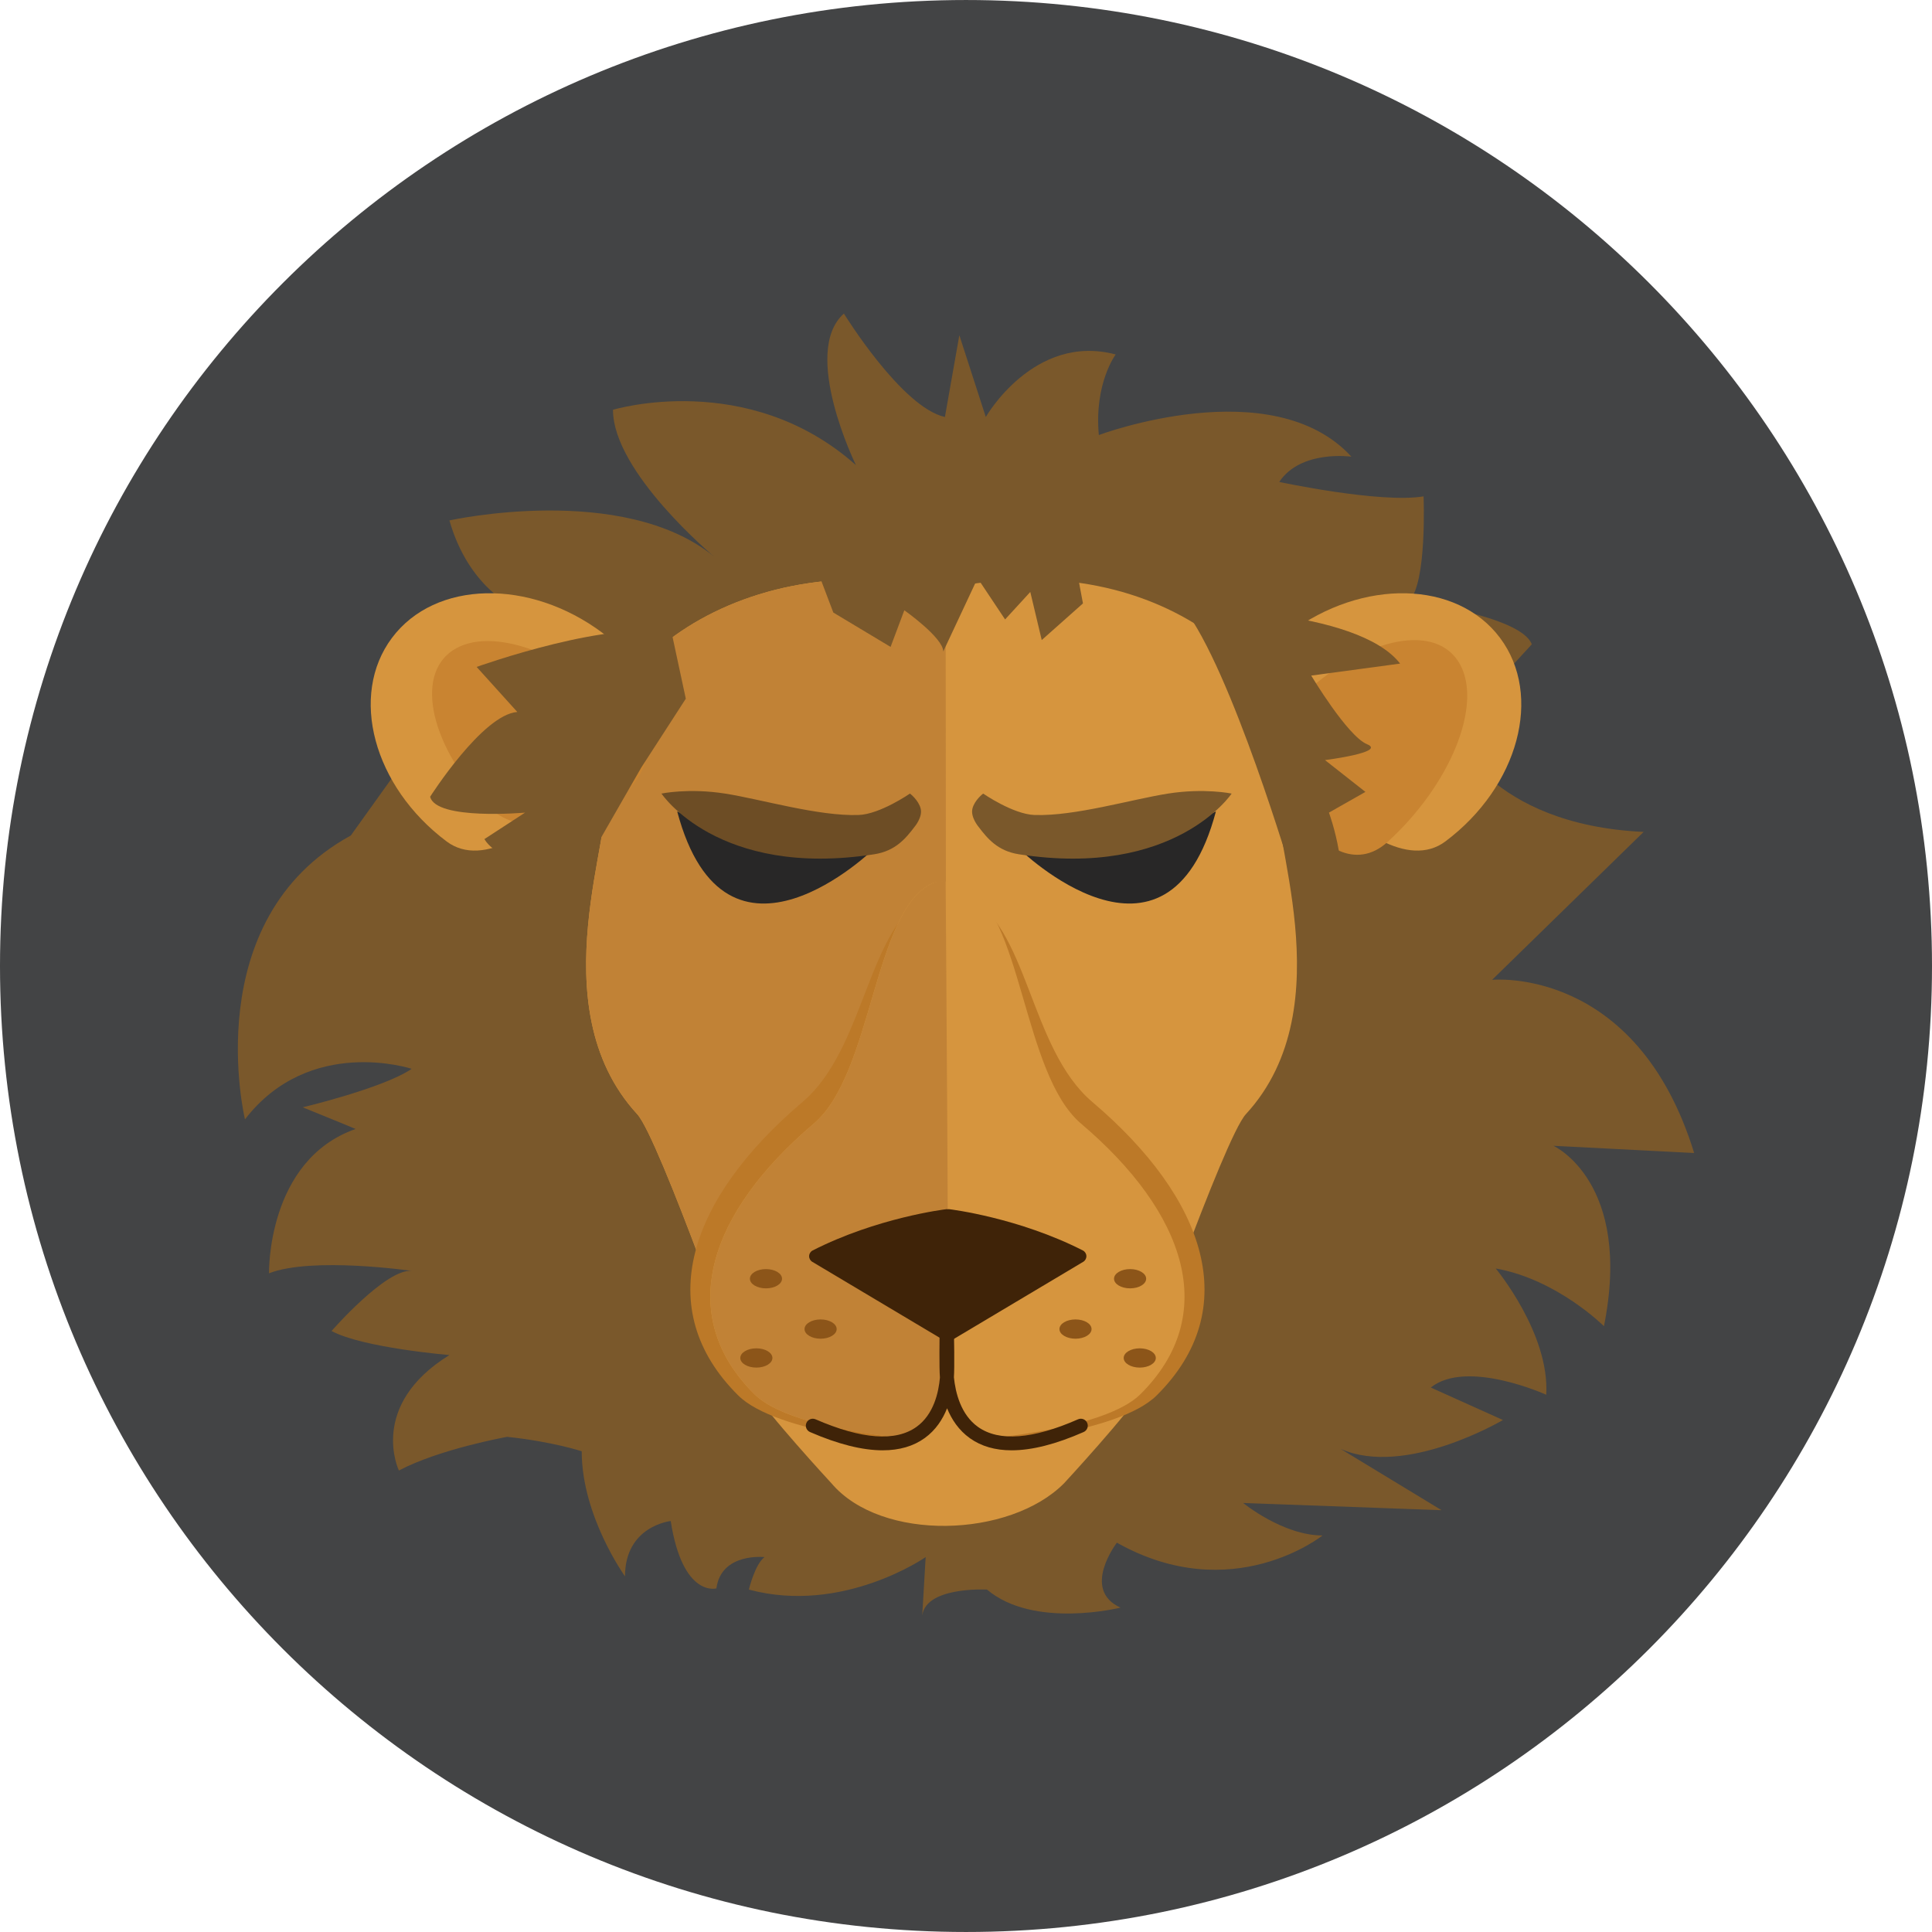
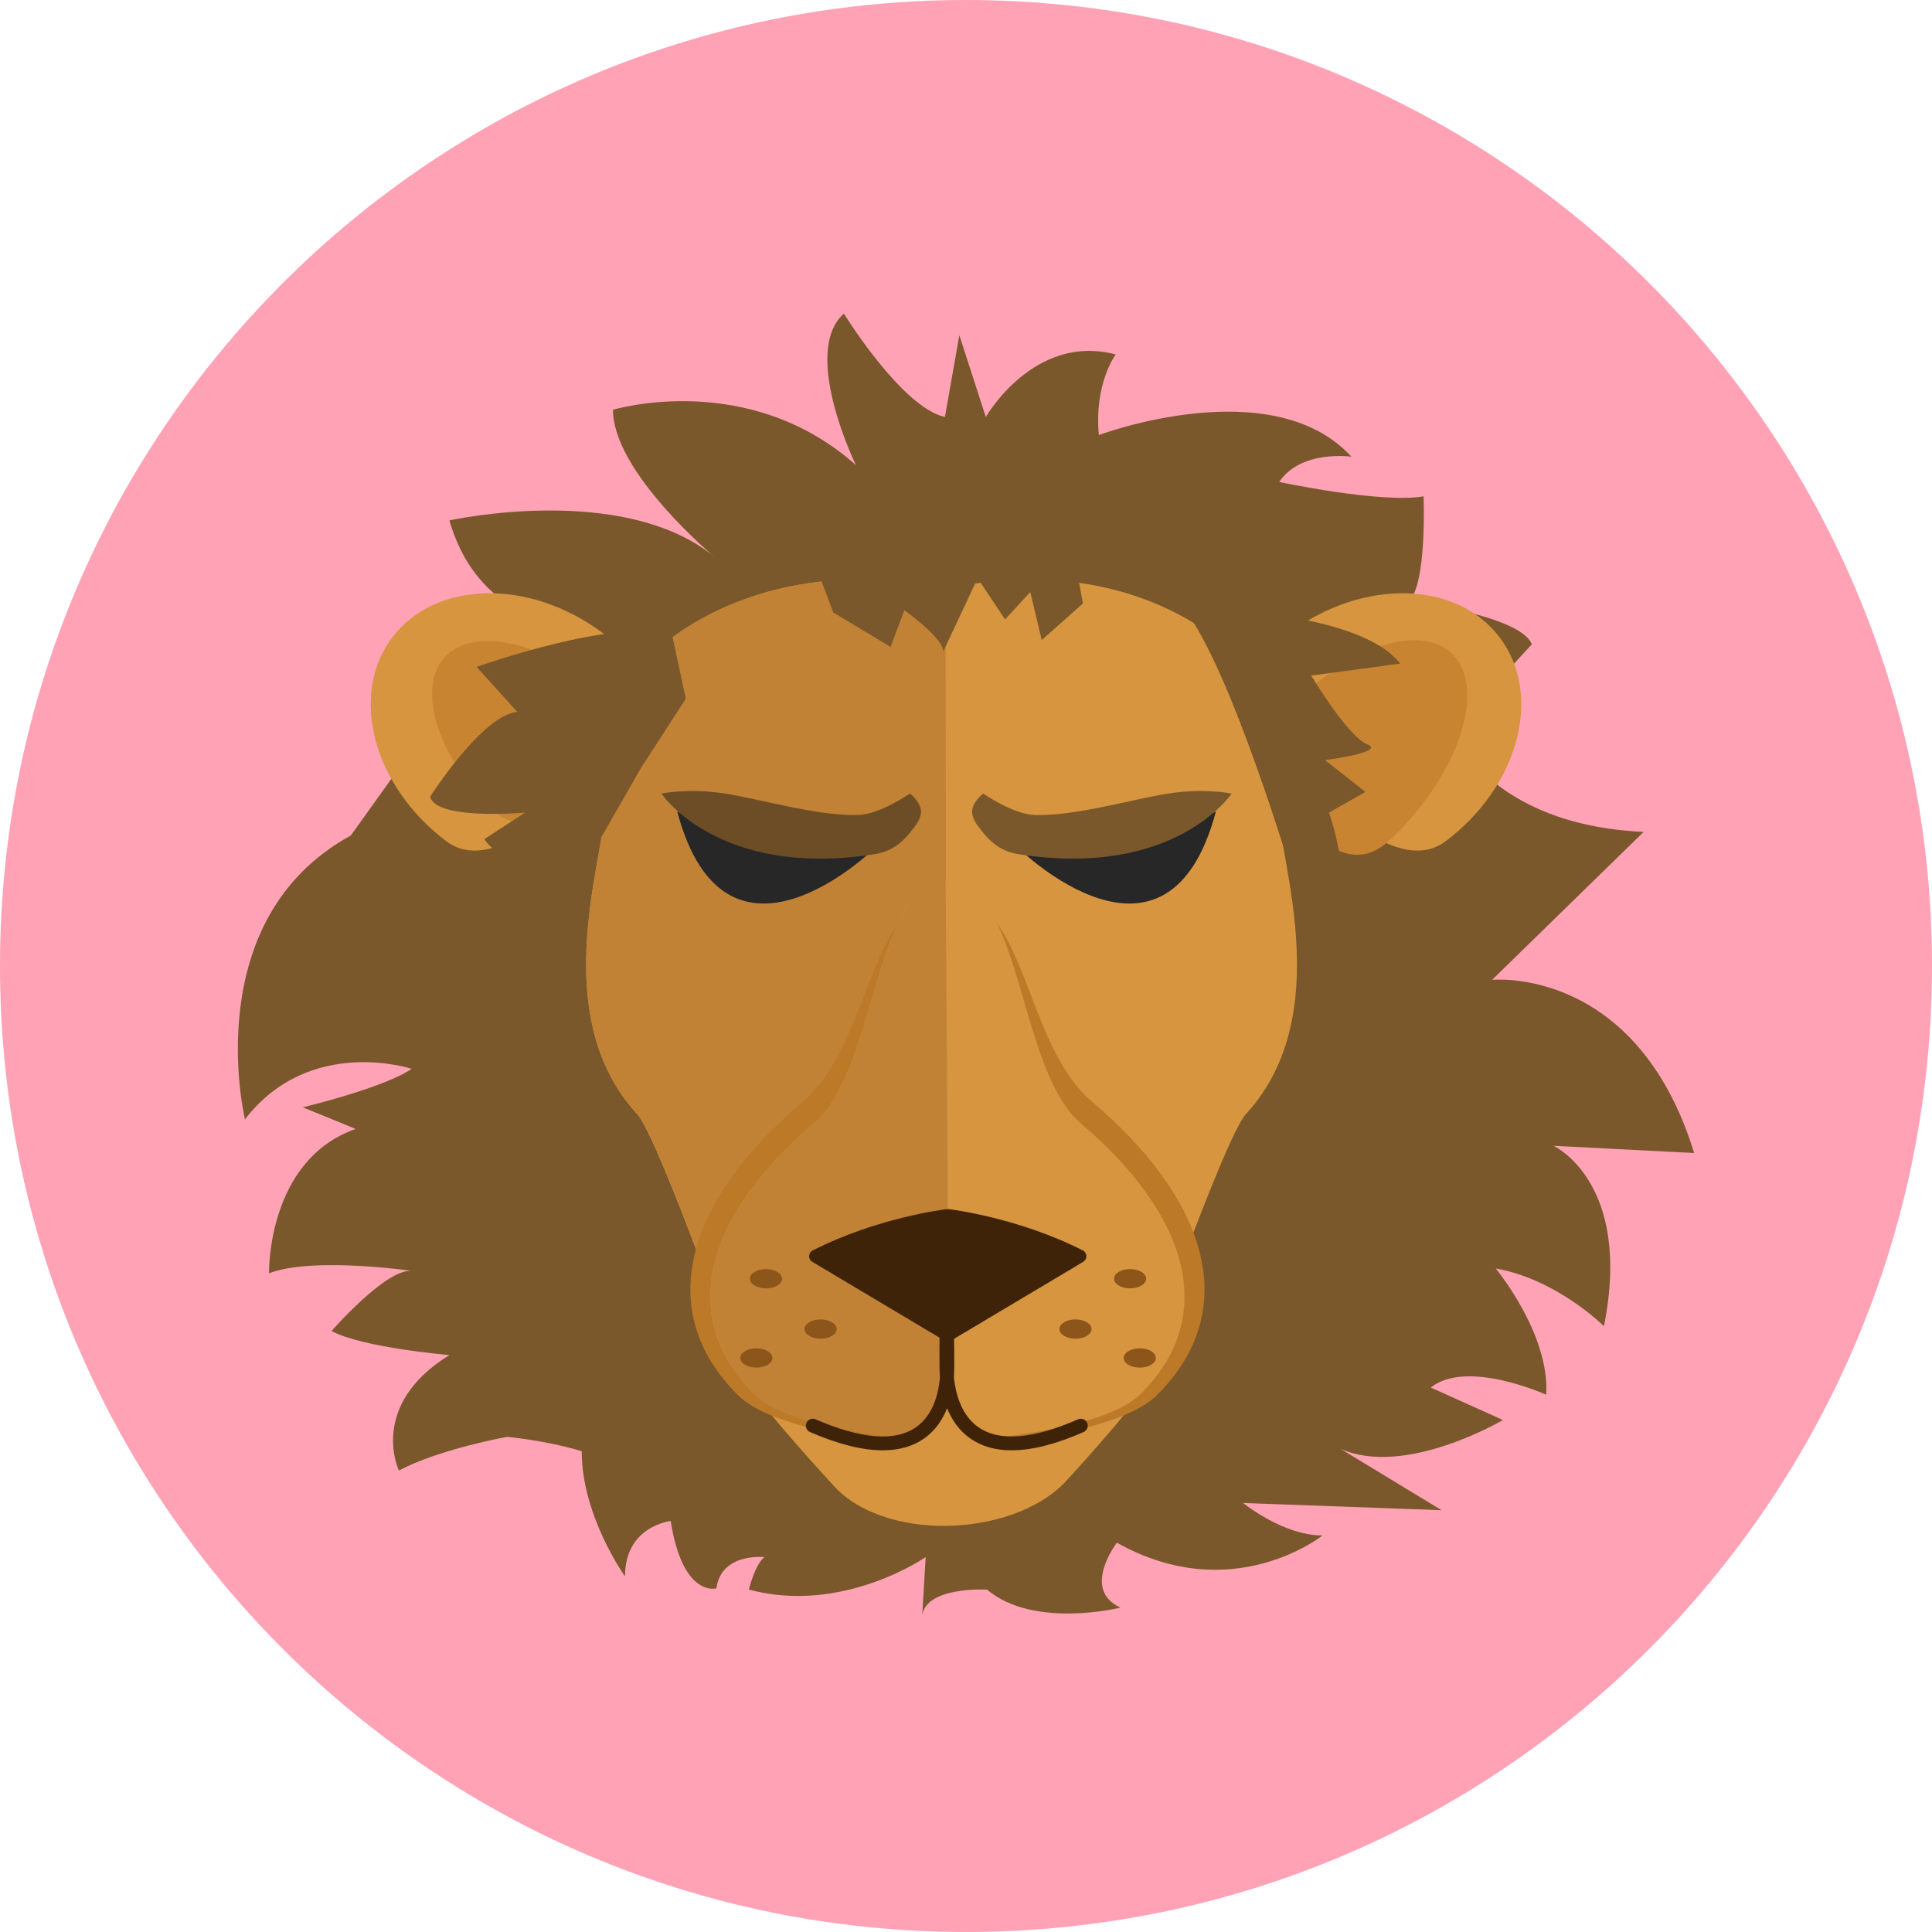
<svg xmlns="http://www.w3.org/2000/svg" height="800px" width="800px" version="1.1" id="Layer_1" viewBox="0 0 496.159 496.159" xml:space="preserve" fill="#000000">
  <g id="SVGRepo_bgCarrier" stroke-width="0" />
  <g id="SVGRepo_tracerCarrier" stroke-linecap="round" stroke-linejoin="round" />
  <g id="SVGRepo_iconCarrier">
-     <path style="fill:#434445;" d="M248.083,0.003C111.071,0.003,0,111.063,0,248.085c0,137.001,111.07,248.071,248.083,248.071 c137.006,0,248.076-111.07,248.076-248.071C496.159,111.063,385.089,0.003,248.083,0.003z" />
+     <path style="fill:#ffa2b6;" d="M248.083,0.003C111.071,0.003,0,111.063,0,248.085c0,137.001,111.07,248.071,248.083,248.071 c137.006,0,248.076-111.07,248.076-248.071C496.159,111.063,385.089,0.003,248.083,0.003z" />
    <path style="fill:#7A582B;" d="M398.941,294.253l36.136,1.853c-14.825-48.181-51.887-44.475-51.887-44.475l38.915-37.988 c-39.842-1.853-49.107-25.943-49.107-25.943l20.384-22.238c-2.78-7.412-31.503-11.118-31.503-11.118 c4.633-4.633,3.707-26.87,3.707-26.87c-11.119,1.854-37.062-3.707-37.062-3.707c5.559-8.338,18.531-6.485,18.531-6.485 c-20.384-22.237-64.859-5.559-64.859-5.559c-1.236-13.282,4.325-20.693,4.325-20.693c-21.002-5.56-33.356,16.06-33.356,16.06 l-6.794-21.001l-3.706,21.001c-11.119-2.471-25.943-26.561-25.943-26.561c-11.119,9.884,3.088,38.916,3.088,38.916 c-27.797-24.708-62.389-14.208-62.389-14.208c0,16.06,25.944,37.681,25.944,37.681c-23.472-19.15-67.948-9.266-67.948-9.266 c4.942,17.295,16.678,22.237,16.678,22.237l-42.005,58.68c-39.534,21.62-27.179,72.891-27.179,72.891 c16.678-21.62,42.815-12.973,42.815-12.973c-7.219,4.942-27.991,9.884-27.991,9.884c6.177,2.472,13.589,5.56,13.589,5.56 c-22.855,8.03-22.237,37.063-22.237,37.063c11.118-4.324,36.639-0.618,36.639-0.618c-6.601-0.618-20.578,15.442-20.578,15.442 c8.03,4.324,30.267,6.177,30.267,6.177c-21.002,12.973-12.972,29.65-12.972,29.65c10.501-5.56,27.797-8.647,27.797-8.647 c11.736,1.234,19.149,3.706,19.149,3.706c0,16.678,11.119,32.12,11.119,32.12c0-12.972,11.737-14.207,11.737-14.207 c3.088,19.767,11.736,17.296,11.736,17.296c1.235-9.266,12.354-8.03,12.354-8.03c-2.471,1.853-4.016,8.338-4.016,8.338 c24.091,6.486,45.401-8.338,45.401-8.338l-0.926,15.751c0-8.339,16.679-7.413,16.679-7.413c12.044,10.192,34.282,4.634,34.282,4.634 c-10.192-4.634-0.927-16.679-0.927-16.679c29.65,16.679,52.814-1.853,52.814-1.853c-10.192,0-20.384-8.34-20.384-8.34l50.961,1.854 l-25.943-15.751c16.678,7.412,41.694-7.413,41.694-7.413l-18.53-8.339c9.265-7.412,29.649,1.854,29.649,1.854 c0.927-15.752-12.972-32.43-12.972-32.43c15.752,2.779,27.796,14.825,27.796,14.825 C419.325,303.519,398.941,294.253,398.941,294.253z" />
    <path style="fill:#D6953E;" d="M328.513,203.984c10.954-25.878-28.438-65.434-85.661-52.739 c-57.222-12.694-98.714,26.861-87.762,52.739c3.415,8.066-17.117,54.272,8.553,82.144c5.622,6.103,28.21,70.716,28.21,70.716 c0.79,1.381,25.19,6.627,48.714,7.004c0,0.009,0,0.023,0,0.023c0.411-0.001,0.823-0.007,1.234-0.011 c0.411,0.004,0.824,0.01,1.234,0.011c0,0,0-0.015,0-0.023c23.524-0.377,47.925-5.623,48.714-7.004c0,0,22.59-64.613,28.211-70.716 C345.631,258.256,325.099,212.05,328.513,203.984z" />
    <path style="fill:#C18236;" d="M242.852,151.245c-57.222-12.694-98.714,26.861-87.762,52.739 c3.415,8.066-17.117,54.272,8.553,82.144c5.622,6.103,28.21,70.716,28.21,70.716c0.79,1.381,25.19,6.627,48.714,7.004 c0,0.009,0,0.023,0,0.023c0.411-0.001,0.823-0.007,1.234-0.011c0.411,0.004,0.824,0.01,1.234,0.011c0,0,0-0.015,0-0.023 L242.852,151.245z" />
    <path style="fill:#D6953E;" d="M255.313,361.594l-12.461-8.826l-12.716,8.901l-36.815-4.826 c3.339,5.845,20.203,24.079,20.203,24.079c12.828,15.134,45.832,14.034,59.74,0c0,0,16.864-18.234,20.203-24.079L255.313,361.594z" />
    <path style="fill:#BC7928;" d="M280.533,283.009c-16.379-13.906-16.29-45.451-32.789-53.355c-1.579-0.758-7.148-0.796-8.644-0.104 c-16.458,7.605-16.557,39.491-33.01,53.46c-29.153,24.754-38.872,53.174-16.501,75.359c9.91,9.829,43.455,12.377,43.455,12.377 s8.906-10.815,9.086-10.863c0.165,0.044,2.2,0.044,2.364,0c0.181,0.048,9.085,10.863,9.085,10.863s33.546-2.548,43.456-12.377 C319.405,336.183,309.686,307.763,280.533,283.009z" />
    <path style="fill:#D6953E;" d="M277.639,288.567c-15.106-12.825-15.023-54.343-30.24-61.634c-1.457-0.698-6.592-0.733-7.972-0.097 c-15.179,7.015-15.27,48.847-30.442,61.73c-26.887,22.828-35.849,49.039-15.219,69.5c9.139,9.063,40.076,11.414,40.076,11.414 s8.213-9.975,8.379-10.02c0.151,0.041,2.029,0.041,2.181,0c0.167,0.045,8.379,10.02,8.379,10.02s30.937-2.351,40.077-11.414 C313.488,337.606,304.525,311.395,277.639,288.567z" />
    <path style="fill:#C18236;" d="M242.852,226.239c-1.638-0.016-2.735,0.279-3.425,0.598c-15.179,7.015-15.27,48.847-30.442,61.73 c-26.887,22.828-35.849,49.039-15.219,69.5c9.139,9.063,40.076,11.414,40.076,11.414s8.213-9.975,8.379-10.02 c0.079,0.021,0.627,0.031,1.156,0.03C243.862,359.491,242.852,226.239,242.852,226.239z" />
    <g>
      <path style="fill:#3F2308;" d="M278.084,321.127c-16.492-8.386-33.68-10.519-34.403-10.604c-0.098-0.014-0.189,0.021-0.287,0.024 c-0.096-0.004-0.188-0.038-0.286-0.024c-0.723,0.085-17.912,2.218-34.403,10.604c-0.542,0.276-0.892,0.824-0.913,1.433 c-0.02,0.607,0.292,1.179,0.814,1.49l33.845,20.175c0.264,0.157,0.559,0.235,0.854,0.235c0.03,0,0.06-0.009,0.088-0.011 c0.03,0.002,0.059,0.011,0.09,0.011c0.295,0,0.591-0.078,0.855-0.235l33.845-20.175c0.521-0.312,0.833-0.883,0.814-1.49 C278.976,321.952,278.627,321.404,278.084,321.127z" />
      <path style="fill:#3F2308;" d="M279.202,365.409c-0.396-0.902-1.449-1.312-2.35-0.915c-11.653,5.127-20.291,5.79-25.677,1.966 c-4.451-3.159-5.81-8.87-6.199-12.757c0.185-2.452,0.034-11.09,0.016-11.285c-0.087-0.914-0.853-1.595-1.746-1.606 c-0.005,0-0.01-0.002-0.016-0.003c-0.98-0.089-1.841,0.651-1.922,1.634c-0.016,0.196-0.144,8.851,0.077,11.319 c-0.334,3.851-1.607,9.471-5.971,12.639c-5.362,3.891-14.099,3.25-25.971-1.909c-0.904-0.395-1.955,0.021-2.346,0.925 c-0.394,0.903,0.021,1.954,0.924,2.347c7.199,3.128,13.436,4.693,18.666,4.693c4.295,0,7.912-1.056,10.822-3.169 c2.816-2.044,4.593-4.808,5.713-7.625c1.163,2.851,2.991,5.646,5.872,7.696c2.902,2.065,6.477,3.099,10.699,3.099 c5.199,0,11.38-1.566,18.495-4.697C279.189,367.363,279.599,366.31,279.202,365.409z" />
    </g>
    <g>
      <path style="fill:#282727;" d="M173.911,208.384c12.468,46.939,50.606,9.534,50.606,9.534 C202.698,223.052,173.911,208.384,173.911,208.384z" />
      <path style="fill:#282727;" d="M261.654,217.918c0,0,38.138,37.405,50.606-9.534C312.261,208.384,283.473,223.052,261.654,217.918z " />
    </g>
    <path style="fill:#6D4D25;" d="M236.435,207.65c-0.55-2.2-2.75-3.851-2.75-3.851s-7.701,5.318-13.202,5.501 c-10.339,0.345-24.937-4.033-34.288-5.501c-9.351-1.467-16.319,0-16.319,0s14.486,21.82,54.641,15.586 c5.429-0.844,8.067-4.034,10.359-7.06C234.877,212.326,236.986,209.85,236.435,207.65z" />
    <path style="fill:#7A582B;" d="M299.975,203.799c-9.351,1.468-23.949,5.846-34.288,5.501c-5.5-0.183-13.202-5.501-13.202-5.501 s-2.2,1.65-2.75,3.851s1.559,4.676,1.559,4.676c2.292,3.025,4.93,6.216,10.359,7.06c40.155,6.234,54.641-15.586,54.641-15.586 S309.327,202.332,299.975,203.799z" />
    <path style="fill:#D6953E;" d="M154.794,162.576c-18.826-14.1-43.06-13.548-54.13,1.233c-11.07,14.78-4.783,38.191,14.044,52.29 C133.534,230.2,173.62,176.676,154.794,162.576z" />
    <path style="fill:#C98431;" d="M162.791,185.09c-14.671-16.132-35.12-24.449-45.675-18.578c-10.555,5.87-7.216,23.706,7.456,39.838 S177.464,201.222,162.791,185.09z" />
    <path style="fill:#D6953E;" d="M385.22,163.809c-11.069-14.781-35.304-15.333-54.129-1.233 c-18.826,14.101,21.26,67.624,40.086,53.523C390.003,202,396.29,178.589,385.22,163.809z" />
    <path style="fill:#C98431;" d="M374.918,170.547c-5.87-10.555-23.706-7.216-39.838,7.456s5.128,52.892,21.26,38.219 C372.472,201.551,380.79,181.102,374.918,170.547z" />
    <g>
      <path style="fill:#7A582B;" d="M351.088,191.13c-5.039-2.063-14.349-17.636-14.349-17.636l22.825-3.075 c-11.118-14.354-55.595-14.257-55.595-14.257c12.244,15.584,27.98,68.96,27.98,68.96c6.259,3.868,10.151,8.729,10.151,8.729 c5.676-7.479-0.81-25.166-0.81-25.166l9.364-5.316l-10.38-8.17C340.274,195.2,356.127,193.192,351.088,191.13z" />
      <path style="fill:#7A582B;" d="M274.586,136.141l-67.047,4.117l6.47,17.056l14.702,8.822l3.53-9.41c0,0,9.999,7.057,9.999,10.586 l8.822-18.82l7.057,10.587l6.47-7.059l2.94,12.352l10.586-9.41L274.586,136.141z" />
      <path style="fill:#7A582B;" d="M172.615,163.105c-14.123-4.762-50.211,8.168-50.211,8.168l10.445,11.566 c-8.953,0.681-22.383,21.769-22.383,21.769c1.492,6.123,24.373,4.082,24.373,4.082l-10.445,6.803 c4.974,8.164,25.614,7.213,25.614,7.213l14.675-25.58l11.439-17.689L172.615,163.105z" />
    </g>
    <g>
      <ellipse style="fill:#8C5519;" cx="290.22" cy="328.39" rx="4.125" ry="2.475" />
      <ellipse style="fill:#8C5519;" cx="276.2" cy="341.32" rx="4.125" ry="2.476" />
      <ellipse style="fill:#8C5519;" cx="292.7" cy="348.74" rx="4.125" ry="2.475" />
      <ellipse style="fill:#8C5519;" cx="196.71" cy="328.39" rx="4.125" ry="2.475" />
      <ellipse style="fill:#8C5519;" cx="210.74" cy="341.32" rx="4.125" ry="2.476" />
      <ellipse style="fill:#8C5519;" cx="194.24" cy="348.74" rx="4.125" ry="2.475" />
    </g>
  </g>
</svg>
